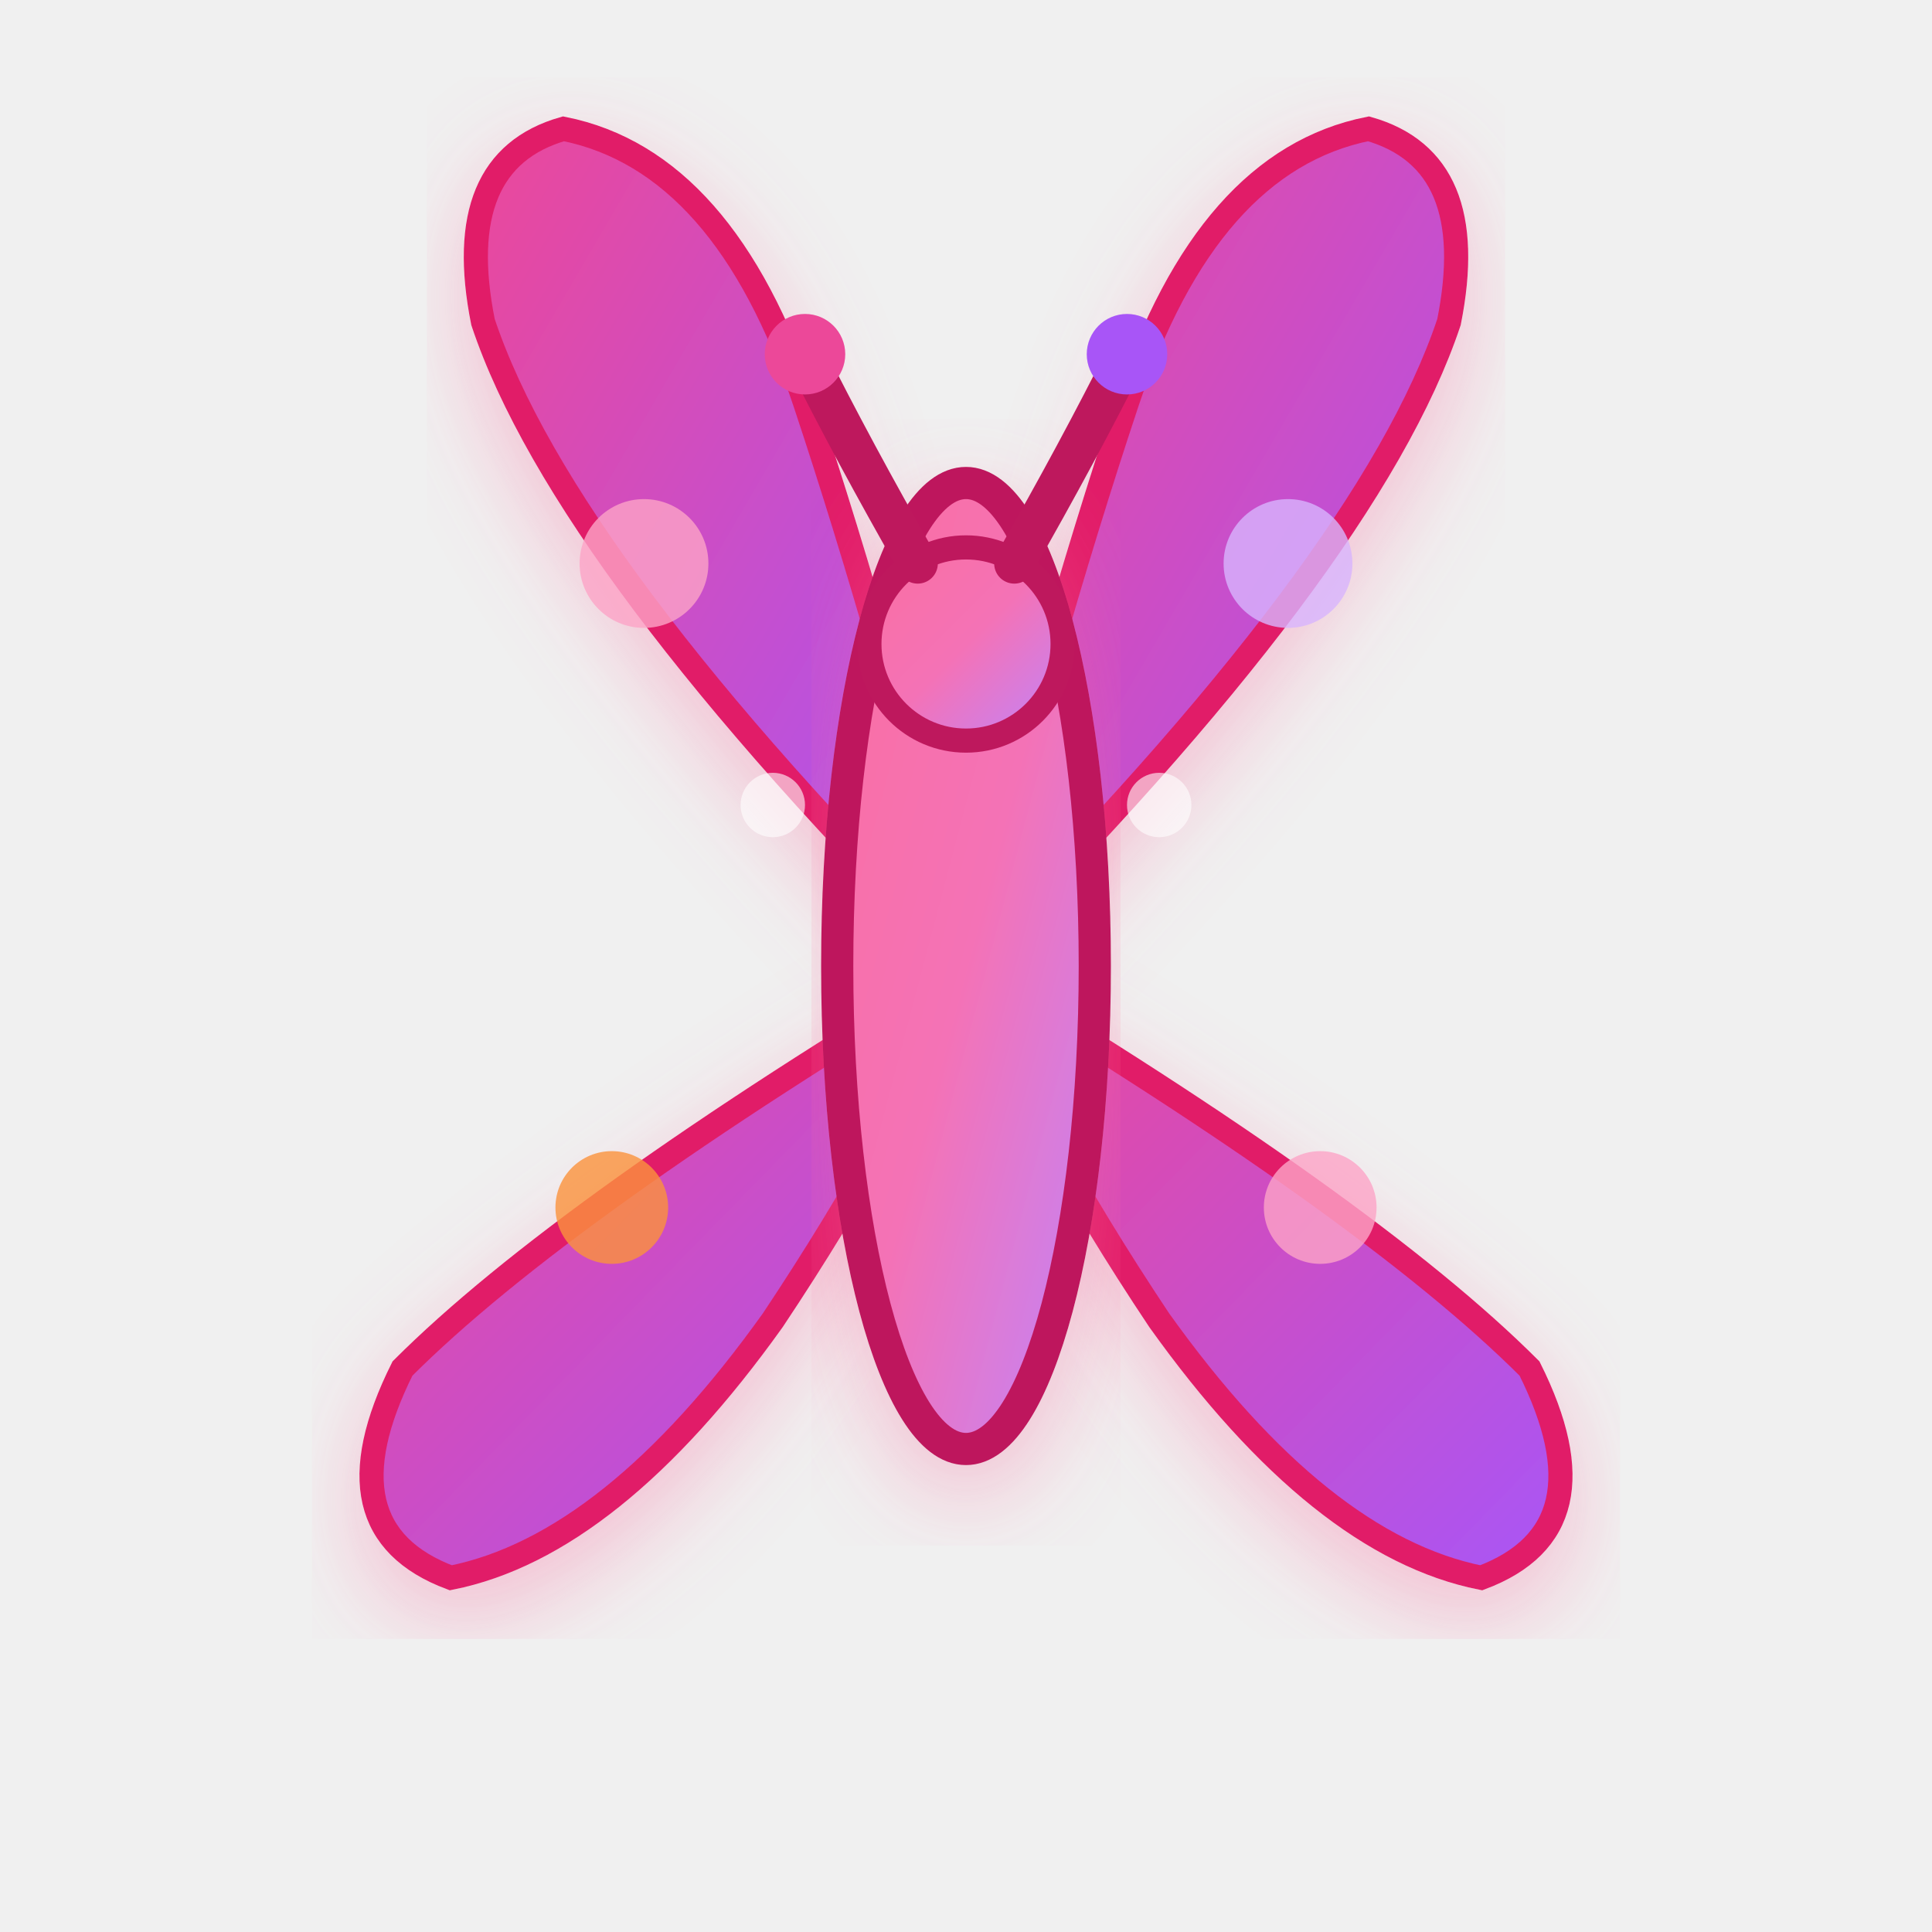
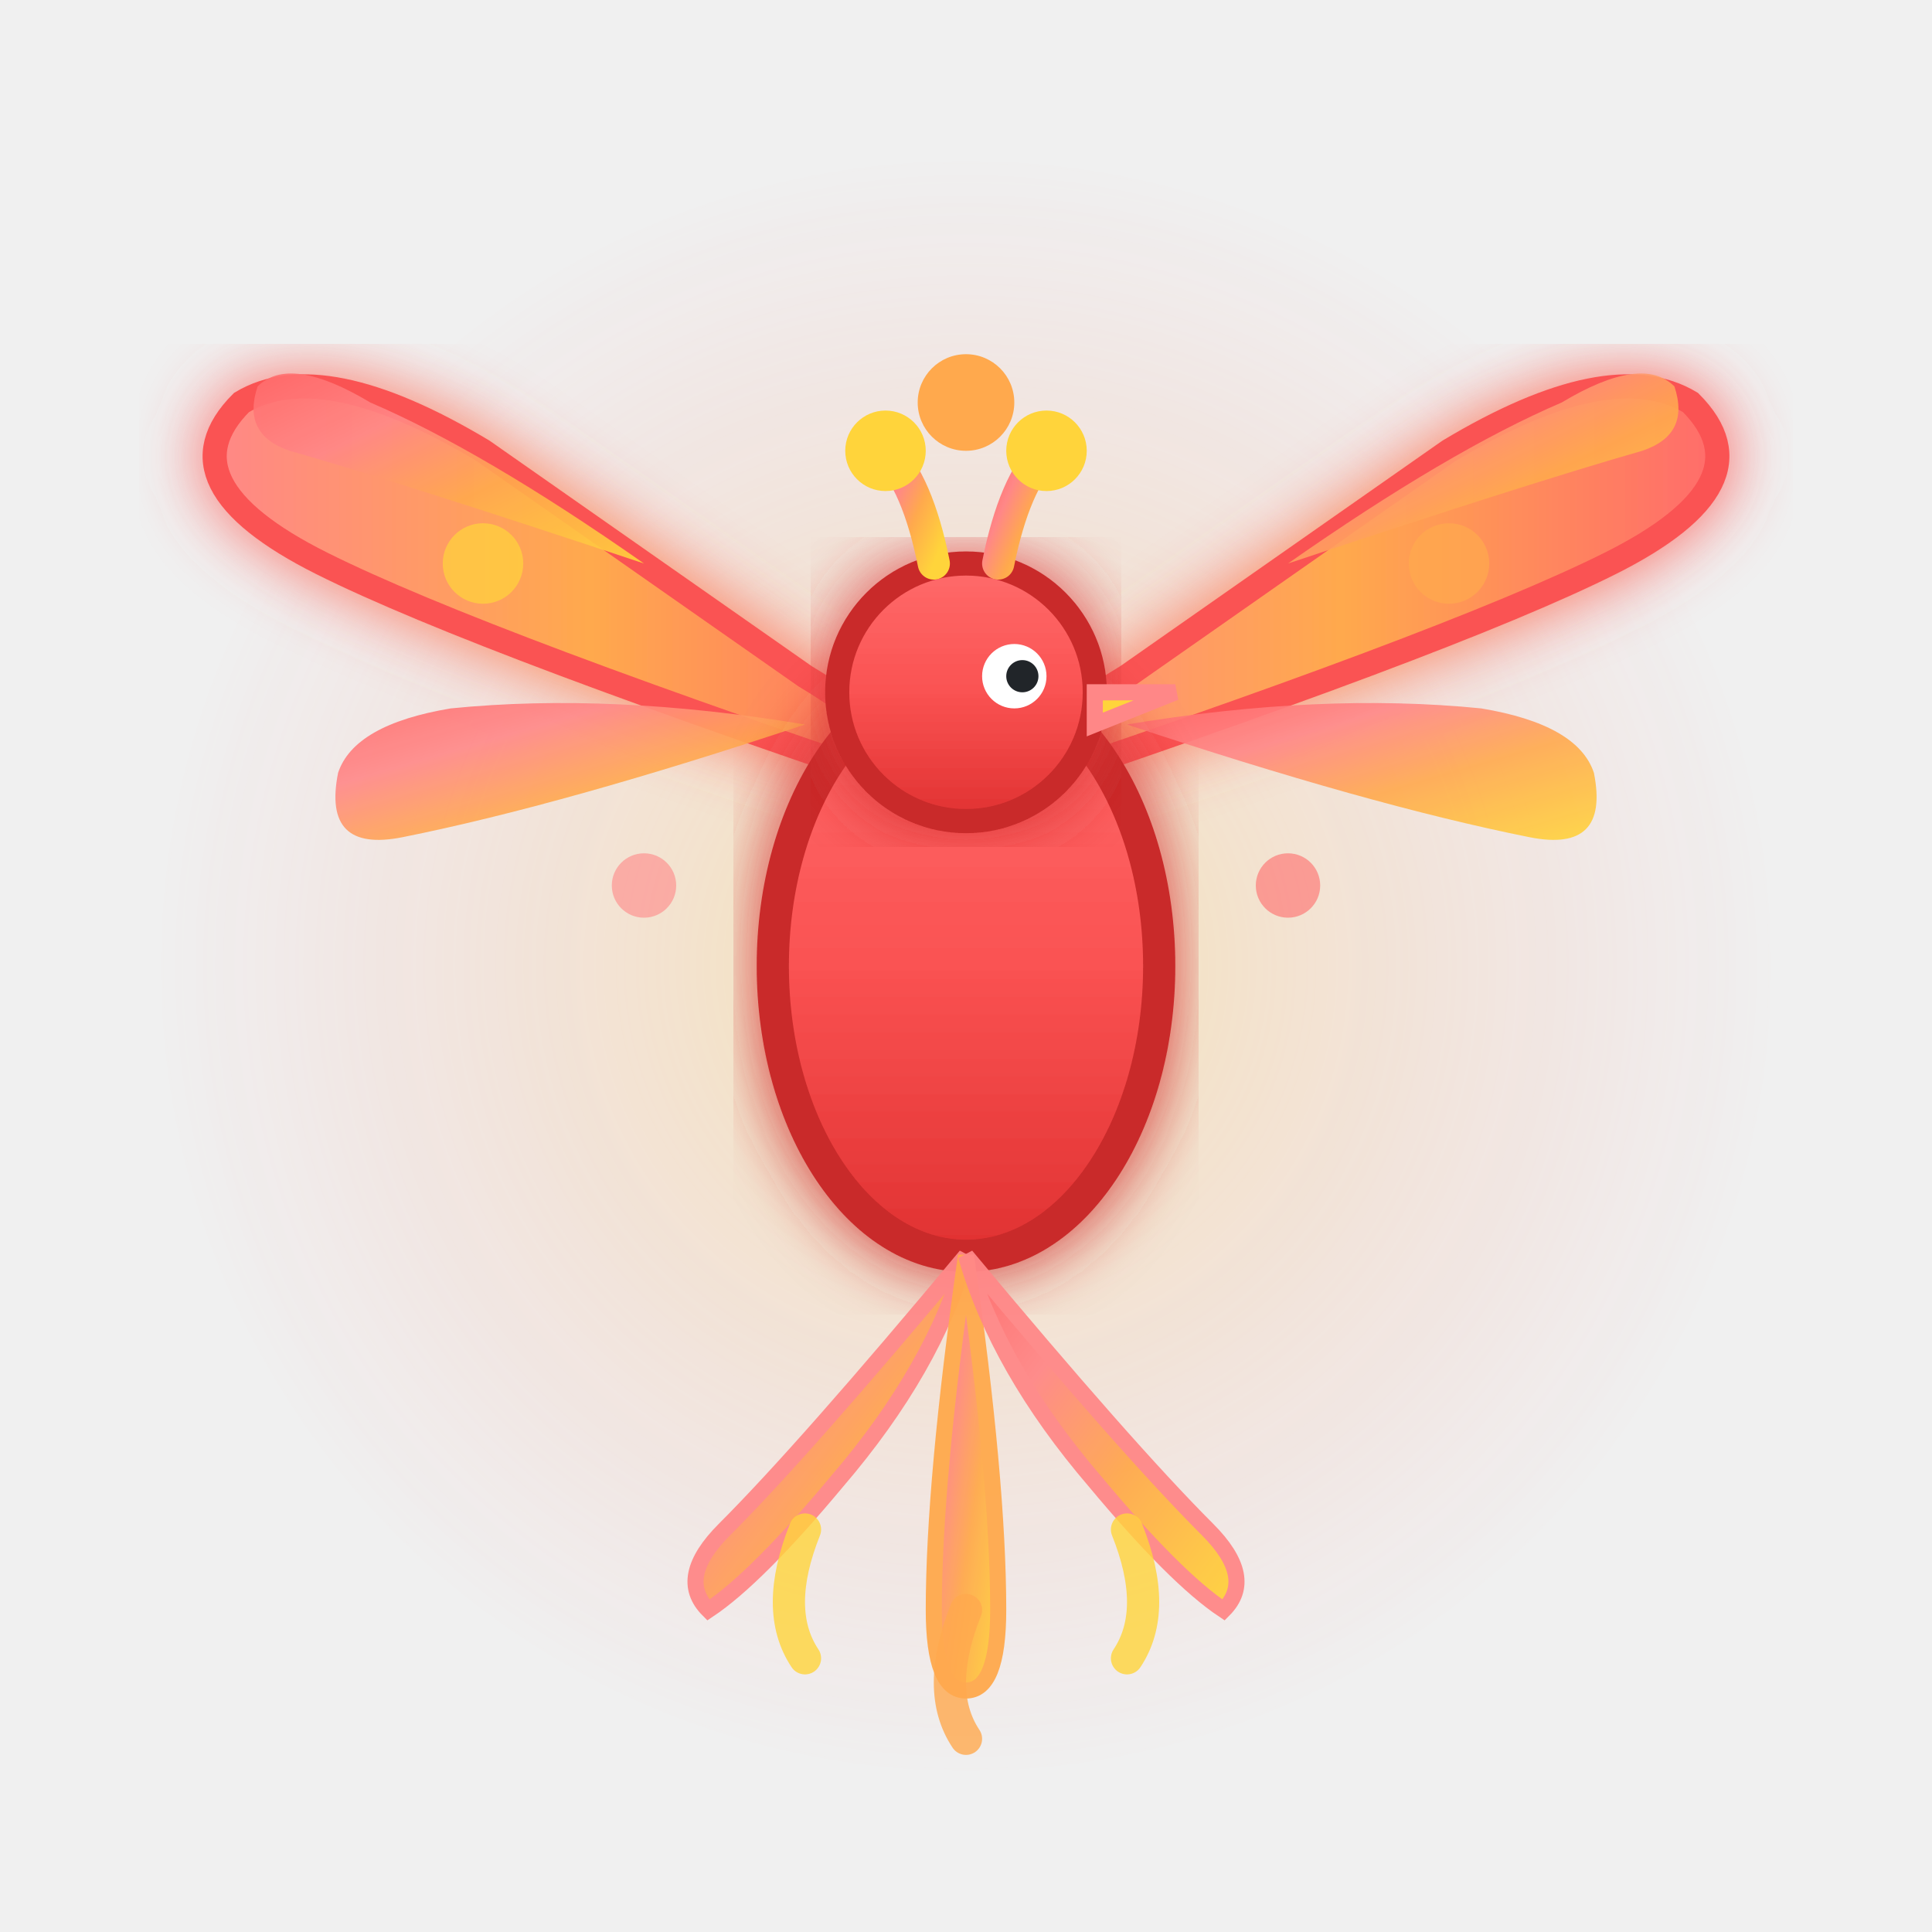
<svg xmlns="http://www.w3.org/2000/svg" width="120" height="120" viewBox="0 0 120 120" fill="none">
  <defs>
-     <linearGradient id="logo-gradient" x1="0%" y1="0%" x2="100%" y2="100%">
-       <stop offset="0%" style="stop-color:#fb6fa1;stop-opacity:1" />
-       <stop offset="50%" style="stop-color:#f472b6;stop-opacity:1" />
-       <stop offset="100%" style="stop-color:#c084fc;stop-opacity:1" />
+     <linearGradient id="phoenix-flame" x1="0%" y1="0%" x2="100%" y2="100%">
+       <stop offset="0%" style="stop-color:#ff6b6b;stop-opacity:1" />
+       <stop offset="30%" style="stop-color:#ff8787;stop-opacity:1" />
+       <stop offset="60%" style="stop-color:#ffa94d;stop-opacity:1" />
+       <stop offset="100%" style="stop-color:#ffd43b;stop-opacity:1" />
    </linearGradient>
-     <linearGradient id="wing-gradient" x1="0%" y1="0%" x2="100%" y2="100%">
-       <stop offset="0%" style="stop-color:#ec4899;stop-opacity:1" />
-       <stop offset="100%" style="stop-color:#a855f7;stop-opacity:1" />
+     <linearGradient id="phoenix-body" x1="0%" y1="0%" x2="0%" y2="100%">
+       <stop offset="0%" style="stop-color:#ff6b6b;stop-opacity:1" />
+       <stop offset="50%" style="stop-color:#fa5252;stop-opacity:1" />
+       <stop offset="100%" style="stop-color:#e03131;stop-opacity:1" />
    </linearGradient>
-     <filter id="shadow">
-       <feDropShadow dx="0" dy="2" stdDeviation="3" flood-color="#fb6fa1" flood-opacity="0.4" />
+     <linearGradient id="phoenix-wings" x1="0%" y1="0%" x2="100%" y2="0%">
+       <stop offset="0%" style="stop-color:#ff8787;stop-opacity:1" />
+       <stop offset="50%" style="stop-color:#ffa94d;stop-opacity:1" />
+       <stop offset="100%" style="stop-color:#ff6b6b;stop-opacity:1" />
+     </linearGradient>
+     <filter id="glow-phoenix">
+       <feGaussianBlur stdDeviation="2" result="coloredBlur" />
+       <feMerge>
+         <feMergeNode in="coloredBlur" />
+         <feMergeNode in="SourceGraphic" />
+       </feMerge>
    </filter>
+     <radialGradient id="flame-glow" cx="50%" cy="50%" r="50%">
+       <stop offset="0%" style="stop-color:#ffd43b;stop-opacity:0.8" />
+       <stop offset="100%" style="stop-color:#ff6b6b;stop-opacity:0" />
+     </radialGradient>
  </defs>
-   <path d="M 60 60 Q 35 35 30 20 Q 28 10 35 8 Q 45 10 50 25 Q 55 40 60 60 Z" fill="url(#wing-gradient)" stroke="#e11d68" stroke-width="1.5" filter="url(#shadow)" />
-   <path d="M 60 60 Q 35 75 25 85 Q 20 95 28 98 Q 38 96 48 82 Q 56 70 60 60 Z" fill="url(#wing-gradient)" stroke="#e11d68" stroke-width="1.5" filter="url(#shadow)" />
-   <path d="M 60 60 Q 85 35 90 20 Q 92 10 85 8 Q 75 10 70 25 Q 65 40 60 60 Z" fill="url(#wing-gradient)" stroke="#e11d68" stroke-width="1.5" filter="url(#shadow)" />
-   <path d="M 60 60 Q 85 75 95 85 Q 100 95 92 98 Q 82 96 72 82 Q 64 70 60 60 Z" fill="url(#wing-gradient)" stroke="#e11d68" stroke-width="1.5" filter="url(#shadow)" />
-   <ellipse cx="60" cy="60" rx="8" ry="30" fill="url(#logo-gradient)" stroke="#be185d" stroke-width="2" filter="url(#shadow)" />
-   <circle cx="60" cy="40" r="6" fill="url(#logo-gradient)" stroke="#be185d" stroke-width="1.5" />
-   <path d="M 57 35 Q 53 28 50 22" stroke="#be185d" stroke-width="2.5" stroke-linecap="round" fill="none" />
-   <path d="M 63 35 Q 67 28 70 22" stroke="#be185d" stroke-width="2.5" stroke-linecap="round" fill="none" />
-   <circle cx="50" cy="22" r="2.5" fill="#ec4899" />
-   <circle cx="70" cy="22" r="2.5" fill="#a855f7" />
-   <circle cx="40" cy="35" r="4" fill="#fda4c7" opacity="0.8" />
-   <circle cx="80" cy="35" r="4" fill="#d8b4fe" opacity="0.8" />
-   <circle cx="38" cy="75" r="3.5" fill="#fb923c" opacity="0.8" />
-   <circle cx="82" cy="75" r="3.5" fill="#fda4c7" opacity="0.8" />
-   <circle cx="48" cy="50" r="2" fill="#ffffff" opacity="0.6" />
-   <circle cx="72" cy="50" r="2" fill="#ffffff" opacity="0.6" />
+   <circle cx="60" cy="60" r="50" fill="url(#flame-glow)" opacity="0.4" />
+   <path d="M 60 50 Q 30 40 20 35 Q 10 30 15 25 Q 20 22 30 28 Q 40 35 50 42 Q 55 45 60 50 Z" fill="url(#phoenix-wings)" stroke="#fa5252" stroke-width="1.5" filter="url(#glow-phoenix)" />
+   <path d="M 40 35 Q 25 30 18 28 Q 15 27 16 24 Q 18 22 23 25 Q 30 28 40 35 Z" fill="url(#phoenix-flame)" opacity="0.9" />
+   <path d="M 50 45 Q 35 50 25 52 Q 20 53 21 48 Q 22 45 28 44 Q 38 43 50 45 Z" fill="url(#phoenix-flame)" opacity="0.9" />
+   <path d="M 60 50 Q 90 40 100 35 Q 110 30 105 25 Q 100 22 90 28 Q 80 35 70 42 Q 65 45 60 50 Z" fill="url(#phoenix-wings)" stroke="#fa5252" stroke-width="1.5" filter="url(#glow-phoenix)" />
+   <path d="M 80 35 Q 95 30 102 28 Q 105 27 104 24 Q 102 22 97 25 Q 90 28 80 35 Z" fill="url(#phoenix-flame)" opacity="0.9" />
+   <path d="M 70 45 Q 85 50 95 52 Q 100 53 99 48 Q 98 45 92 44 Q 82 43 70 45 Z" fill="url(#phoenix-flame)" opacity="0.9" />
+   <ellipse cx="60" cy="60" rx="12" ry="18" fill="url(#phoenix-body)" stroke="#c92a2a" stroke-width="2" filter="url(#glow-phoenix)" />
+   <circle cx="60" cy="43" r="8" fill="url(#phoenix-body)" stroke="#c92a2a" stroke-width="1.5" filter="url(#glow-phoenix)" />
+   <path d="M 68 43 L 73 43 L 68 45 Z" fill="#ffd43b" stroke="#ff8787" stroke-width="1" />
+   <circle cx="63" cy="42" r="2" fill="#fff" />
+   <circle cx="63.5" cy="42" r="1" fill="#212529" />
+   <path d="M 58 35 Q 57 30 55 28" stroke="url(#phoenix-flame)" stroke-width="2" stroke-linecap="round" fill="none" />
+   <path d="M 60 33 Q 60 27 60 25" stroke="url(#phoenix-flame)" stroke-width="2.5" stroke-linecap="round" fill="none" />
+   <path d="M 62 35 Q 63 30 65 28" stroke="url(#phoenix-flame)" stroke-width="2" stroke-linecap="round" fill="none" />
+   <circle cx="55" cy="28" r="2.5" fill="#ffd43b" />
+   <circle cx="60" cy="25" r="3" fill="#ffa94d" />
+   <circle cx="65" cy="28" r="2.5" fill="#ffd43b" />
+   <path d="M 60 78 Q 50 90 45 95 Q 42 98 44 100 Q 47 98 52 92 Q 58 85 60 78 Z" fill="url(#phoenix-flame)" stroke="#ff8787" stroke-width="1" opacity="0.95" />
+   <path d="M 60 78 Q 58 92 58 100 Q 58 105 60 105 Q 62 105 62 100 Q 62 92 60 78 Z" fill="url(#phoenix-flame)" stroke="#ffa94d" stroke-width="1" opacity="0.95" />
+   <path d="M 60 78 Q 70 90 75 95 Q 78 98 76 100 Q 73 98 68 92 Q 62 85 60 78 Z" fill="url(#phoenix-flame)" stroke="#ff8787" stroke-width="1" opacity="0.95" />
+   <circle cx="30" cy="35" r="2.5" fill="#ffd43b" opacity="0.7">
+     <animate attributeName="opacity" values="0.7;1;0.7" dur="2s" repeatCount="indefinite" />
+   </circle>
+   <circle cx="90" cy="35" r="2.5" fill="#ffa94d" opacity="0.7">
+     <animate attributeName="opacity" values="0.7;1;0.7" dur="2.5s" repeatCount="indefinite" />
+   </circle>
+   <circle cx="40" cy="55" r="2" fill="#ff8787" opacity="0.6">
+     <animate attributeName="opacity" values="0.6;1;0.6" dur="3s" repeatCount="indefinite" />
+   </circle>
+   <circle cx="80" cy="55" r="2" fill="#ff6b6b" opacity="0.6">
+     <animate attributeName="opacity" values="0.6;1;0.6" dur="2.2s" repeatCount="indefinite" />
+   </circle>
+   <path d="M 50 95 Q 48 100 50 103" stroke="#ffd43b" stroke-width="2" stroke-linecap="round" fill="none" opacity="0.8" />
+   <path d="M 60 100 Q 58 105 60 108" stroke="#ffa94d" stroke-width="2" stroke-linecap="round" fill="none" opacity="0.8" />
+   <path d="M 70 95 Q 72 100 70 103" stroke="#ffd43b" stroke-width="2" stroke-linecap="round" fill="none" opacity="0.8" />
</svg>
